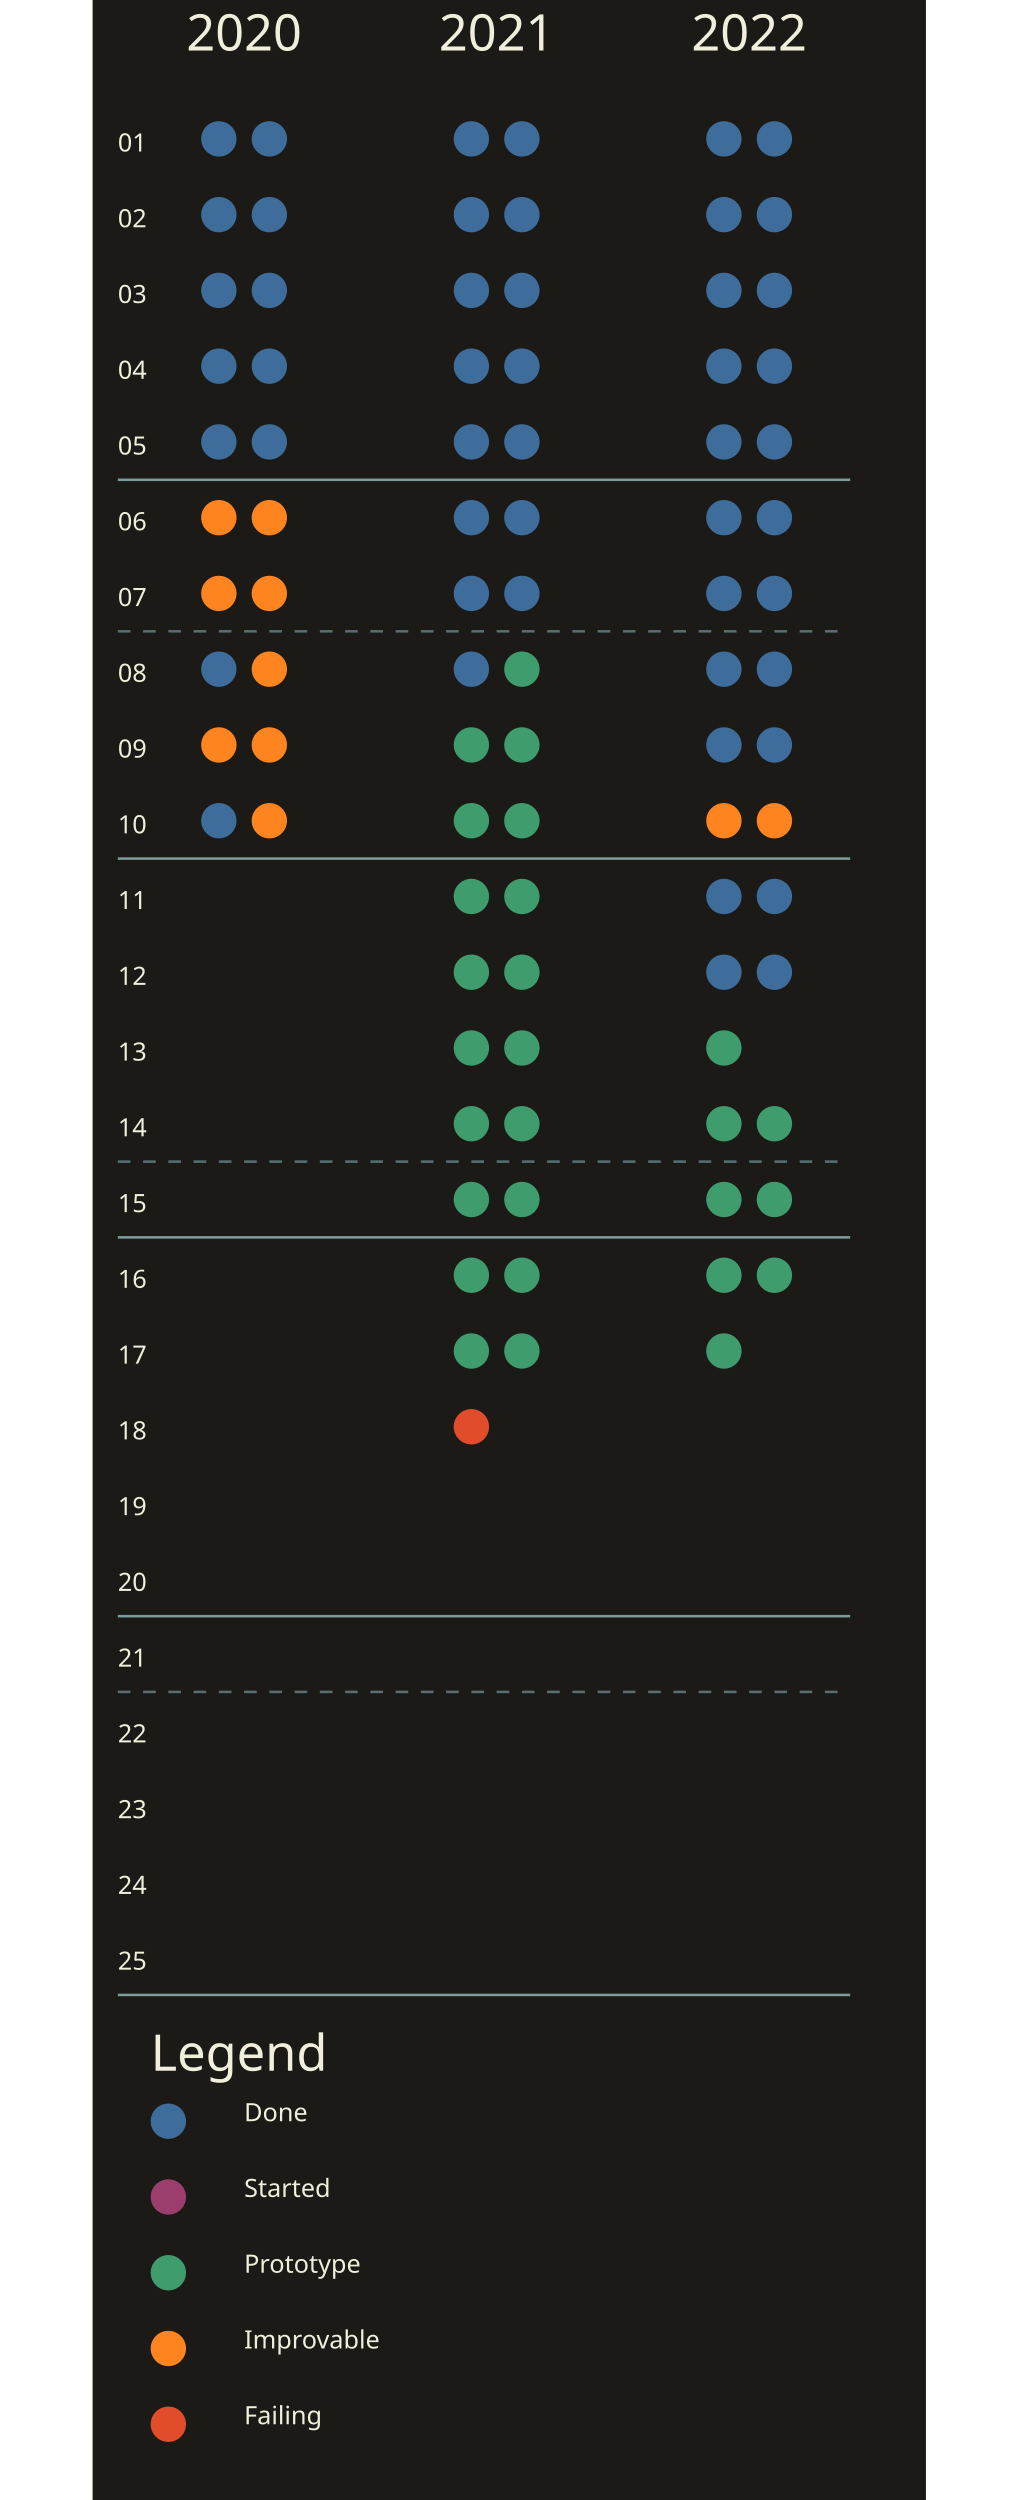
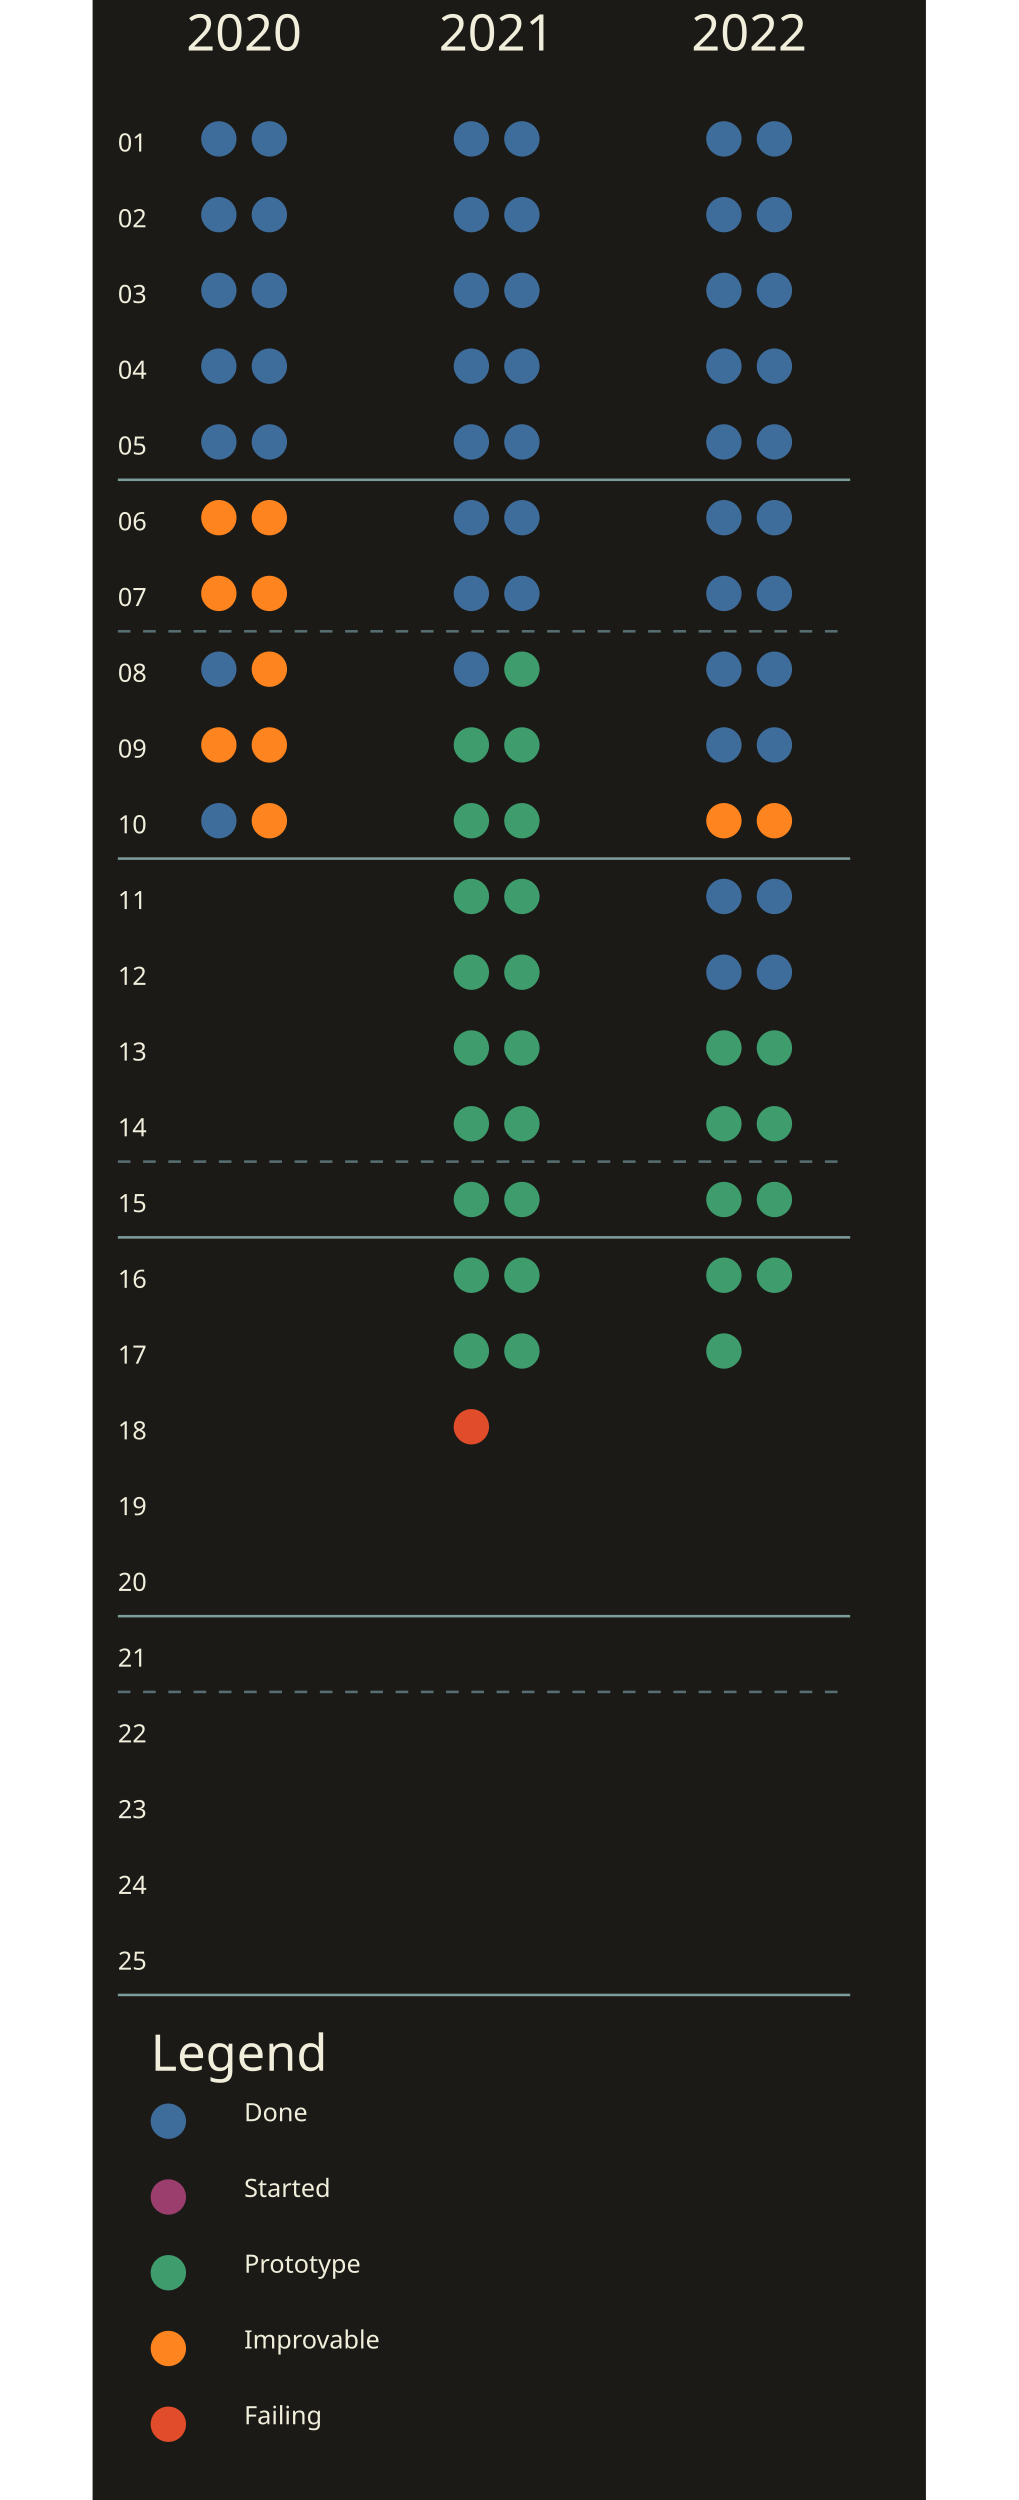
<svg xmlns="http://www.w3.org/2000/svg" height="810" style="font-family: 'Recursive', sans-serif;" viewBox="0 0 330 990" width="330">
  <defs>
    <style>
@font-face {
    font-family: 'Recursive';
    src: url('https://fonts.googleapis.com/css2?family=Recursive:wght,CASL@500,1&amp;display=swap');
  }
</style>
  </defs>
  <rect fill="#1b1a17" height="100%" width="100%" />
  <text fill="#F1EFDC" font-size="20" text-anchor="middle" x="60" y="20">
2020
</text>
  <circle cx="50" cy="55" fill="#3e6d9c" r="7" />
  <circle cx="70" cy="55" fill="#3e6d9c" r="7" />
  <circle cx="50" cy="85" fill="#3e6d9c" r="7" />
  <circle cx="70" cy="85" fill="#3e6d9c" r="7" />
  <circle cx="50" cy="115" fill="#3e6d9c" r="7" />
  <circle cx="70" cy="115" fill="#3e6d9c" r="7" />
  <circle cx="50" cy="145" fill="#3e6d9c" r="7" />
  <circle cx="70" cy="145" fill="#3e6d9c" r="7" />
  <circle cx="50" cy="175" fill="#3e6d9c" r="7" />
  <circle cx="70" cy="175" fill="#3e6d9c" r="7" />
  <circle cx="50" cy="205" fill="#fd841f" r="7" />
  <circle cx="70" cy="205" fill="#fd841f" r="7" />
  <circle cx="50" cy="235" fill="#fd841f" r="7" />
  <circle cx="70" cy="235" fill="#fd841f" r="7" />
  <circle cx="50" cy="265" fill="#3e6d9c" r="7" />
  <circle cx="70" cy="265" fill="#fd841f" r="7" />
  <circle cx="50" cy="295" fill="#fd841f" r="7" />
  <circle cx="70" cy="295" fill="#fd841f" r="7" />
  <circle cx="50" cy="325" fill="#3e6d9c" r="7" />
  <circle cx="70" cy="325" fill="#fd841f" r="7" />
  <text fill="#F1EFDC" font-size="20" text-anchor="middle" x="160" y="20">
2021
</text>
  <circle cx="150" cy="55" fill="#3e6d9c" r="7" />
  <circle cx="170" cy="55" fill="#3e6d9c" r="7" />
  <circle cx="150" cy="85" fill="#3e6d9c" r="7" />
  <circle cx="170" cy="85" fill="#3e6d9c" r="7" />
  <circle cx="150" cy="115" fill="#3e6d9c" r="7" />
  <circle cx="170" cy="115" fill="#3e6d9c" r="7" />
  <circle cx="150" cy="145" fill="#3e6d9c" r="7" />
  <circle cx="170" cy="145" fill="#3e6d9c" r="7" />
  <circle cx="150" cy="175" fill="#3e6d9c" r="7" />
  <circle cx="170" cy="175" fill="#3e6d9c" r="7" />
  <circle cx="150" cy="205" fill="#3e6d9c" r="7" />
  <circle cx="170" cy="205" fill="#3e6d9c" r="7" />
  <circle cx="150" cy="235" fill="#3e6d9c" r="7" />
  <circle cx="170" cy="235" fill="#3e6d9c" r="7" />
  <circle cx="150" cy="265" fill="#3e6d9c" r="7" />
  <circle cx="170" cy="265" fill="#3e9c6d" r="7" />
  <circle cx="150" cy="295" fill="#3e9c6d" r="7" />
  <circle cx="170" cy="295" fill="#3e9c6d" r="7" />
  <circle cx="150" cy="325" fill="#3e9c6d" r="7" />
  <circle cx="170" cy="325" fill="#3e9c6d" r="7" />
  <circle cx="150" cy="355" fill="#3e9c6d" r="7" />
  <circle cx="170" cy="355" fill="#3e9c6d" r="7" />
  <circle cx="150" cy="385" fill="#3e9c6d" r="7" />
  <circle cx="170" cy="385" fill="#3e9c6d" r="7" />
  <circle cx="150" cy="415" fill="#3e9c6d" r="7" />
  <circle cx="170" cy="415" fill="#3e9c6d" r="7" />
  <circle cx="150" cy="445" fill="#3e9c6d" r="7" />
  <circle cx="170" cy="445" fill="#3e9c6d" r="7" />
  <circle cx="150" cy="475" fill="#3e9c6d" r="7" />
  <circle cx="170" cy="475" fill="#3e9c6d" r="7" />
  <circle cx="150" cy="505" fill="#3e9c6d" r="7" />
  <circle cx="170" cy="505" fill="#3e9c6d" r="7" />
  <circle cx="150" cy="535" fill="#3e9c6d" r="7" />
  <circle cx="170" cy="535" fill="#3e9c6d" r="7" />
  <circle cx="150" cy="565" fill="#e14d2a" r="7" />
  <text fill="#F1EFDC" font-size="20" text-anchor="middle" x="260" y="20">
2022
</text>
  <circle cx="250" cy="55" fill="#3e6d9c" r="7" />
  <circle cx="270" cy="55" fill="#3e6d9c" r="7" />
  <circle cx="250" cy="85" fill="#3e6d9c" r="7" />
  <circle cx="270" cy="85" fill="#3e6d9c" r="7" />
  <circle cx="250" cy="115" fill="#3e6d9c" r="7" />
  <circle cx="270" cy="115" fill="#3e6d9c" r="7" />
  <circle cx="250" cy="145" fill="#3e6d9c" r="7" />
  <circle cx="270" cy="145" fill="#3e6d9c" r="7" />
  <circle cx="250" cy="175" fill="#3e6d9c" r="7" />
  <circle cx="270" cy="175" fill="#3e6d9c" r="7" />
  <circle cx="250" cy="205" fill="#3e6d9c" r="7" />
  <circle cx="270" cy="205" fill="#3e6d9c" r="7" />
  <circle cx="250" cy="235" fill="#3e6d9c" r="7" />
  <circle cx="270" cy="235" fill="#3e6d9c" r="7" />
  <circle cx="250" cy="265" fill="#3e6d9c" r="7" />
  <circle cx="270" cy="265" fill="#3e6d9c" r="7" />
  <circle cx="250" cy="295" fill="#3e6d9c" r="7" />
  <circle cx="270" cy="295" fill="#3e6d9c" r="7" />
  <circle cx="250" cy="325" fill="#fd841f" r="7" />
  <circle cx="270" cy="325" fill="#fd841f" r="7" />
  <circle cx="250" cy="355" fill="#3e6d9c" r="7" />
  <circle cx="270" cy="355" fill="#3e6d9c" r="7" />
  <circle cx="250" cy="385" fill="#3e6d9c" r="7" />
  <circle cx="270" cy="385" fill="#3e6d9c" r="7" />
  <circle cx="250" cy="415" fill="#3e9c6d" r="7" />
+   <circle cx="270" cy="415" fill="#3e9c6d" r="7" />
  <circle cx="250" cy="445" fill="#3e9c6d" r="7" />
  <circle cx="270" cy="445" fill="#3e9c6d" r="7" />
  <circle cx="250" cy="475" fill="#3e9c6d" r="7" />
  <circle cx="270" cy="475" fill="#3e9c6d" r="7" />
  <circle cx="250" cy="505" fill="#3e9c6d" r="7" />
  <circle cx="270" cy="505" fill="#3e9c6d" r="7" />
  <circle cx="250" cy="535" fill="#3e9c6d" r="7" />
  <text fill="#F1EFDC" font-size="10" x="10" y="60">
01
</text>
  <text fill="#F1EFDC" font-size="10" x="10" y="90">
02
</text>
  <text fill="#F1EFDC" font-size="10" x="10" y="120">
03
</text>
  <text fill="#F1EFDC" font-size="10" x="10" y="150">
04
</text>
  <text fill="#F1EFDC" font-size="10" x="10" y="180">
05
</text>
  <line stroke="#7D9D9C" x1="10" x2="300" y1="190" y2="190" />
  <text fill="#F1EFDC" font-size="10" x="10" y="210">
06
</text>
  <text fill="#F1EFDC" font-size="10" x="10" y="240">
07
</text>
  <line stroke="#576F72" stroke-dasharray="5,5" x1="10" x2="300" y1="250" y2="250" />
  <text fill="#F1EFDC" font-size="10" x="10" y="270">
08
</text>
  <text fill="#F1EFDC" font-size="10" x="10" y="300">
09
</text>
  <text fill="#F1EFDC" font-size="10" x="10" y="330">
10
</text>
  <line stroke="#7D9D9C" x1="10" x2="300" y1="340" y2="340" />
  <text fill="#F1EFDC" font-size="10" x="10" y="360">
11
</text>
  <text fill="#F1EFDC" font-size="10" x="10" y="390">
12
</text>
  <text fill="#F1EFDC" font-size="10" x="10" y="420">
13
</text>
  <text fill="#F1EFDC" font-size="10" x="10" y="450">
14
</text>
  <line stroke="#576F72" stroke-dasharray="5,5" x1="10" x2="300" y1="460" y2="460" />
  <text fill="#F1EFDC" font-size="10" x="10" y="480">
15
</text>
  <line stroke="#7D9D9C" x1="10" x2="300" y1="490" y2="490" />
  <text fill="#F1EFDC" font-size="10" x="10" y="510">
16
</text>
  <text fill="#F1EFDC" font-size="10" x="10" y="540">
17
</text>
  <text fill="#F1EFDC" font-size="10" x="10" y="570">
18
</text>
  <text fill="#F1EFDC" font-size="10" x="10" y="600">
19
</text>
  <text fill="#F1EFDC" font-size="10" x="10" y="630">
20
</text>
  <line stroke="#7D9D9C" x1="10" x2="300" y1="640" y2="640" />
  <text fill="#F1EFDC" font-size="10" x="10" y="660">
21
</text>
  <line stroke="#576F72" stroke-dasharray="5,5" x1="10" x2="300" y1="670" y2="670" />
  <text fill="#F1EFDC" font-size="10" x="10" y="690">
22
</text>
  <text fill="#F1EFDC" font-size="10" x="10" y="720">
23
</text>
  <text fill="#F1EFDC" font-size="10" x="10" y="750">
24
</text>
  <text fill="#F1EFDC" font-size="10" x="10" y="780">
25
</text>
  <line stroke="#7D9D9C" x1="10" x2="300" y1="790" y2="790" />
  <text fill="#F1EFDC" font-size="20" text-anchor="left" x="23" y="820">
Legend
</text>
  <circle cx="30" cy="840" fill="#3e6d9c" r="7" />
  <text fill="#F1EFDC" font-size="10" x="60" y="840">

Done

</text>
  <circle cx="30" cy="870" fill="#9c3e6d" r="7" />
  <text fill="#F1EFDC" font-size="10" x="60" y="870">

Started

</text>
  <circle cx="30" cy="900" fill="#3e9c6d" r="7" />
  <text fill="#F1EFDC" font-size="10" x="60" y="900">

Prototype

</text>
  <circle cx="30" cy="930" fill="#fd841f" r="7" />
  <text fill="#F1EFDC" font-size="10" x="60" y="930">

Improvable

</text>
  <circle cx="30" cy="960" fill="#e14d2a" r="7" />
  <text fill="#F1EFDC" font-size="10" x="60" y="960">

Failing

</text>
</svg>
